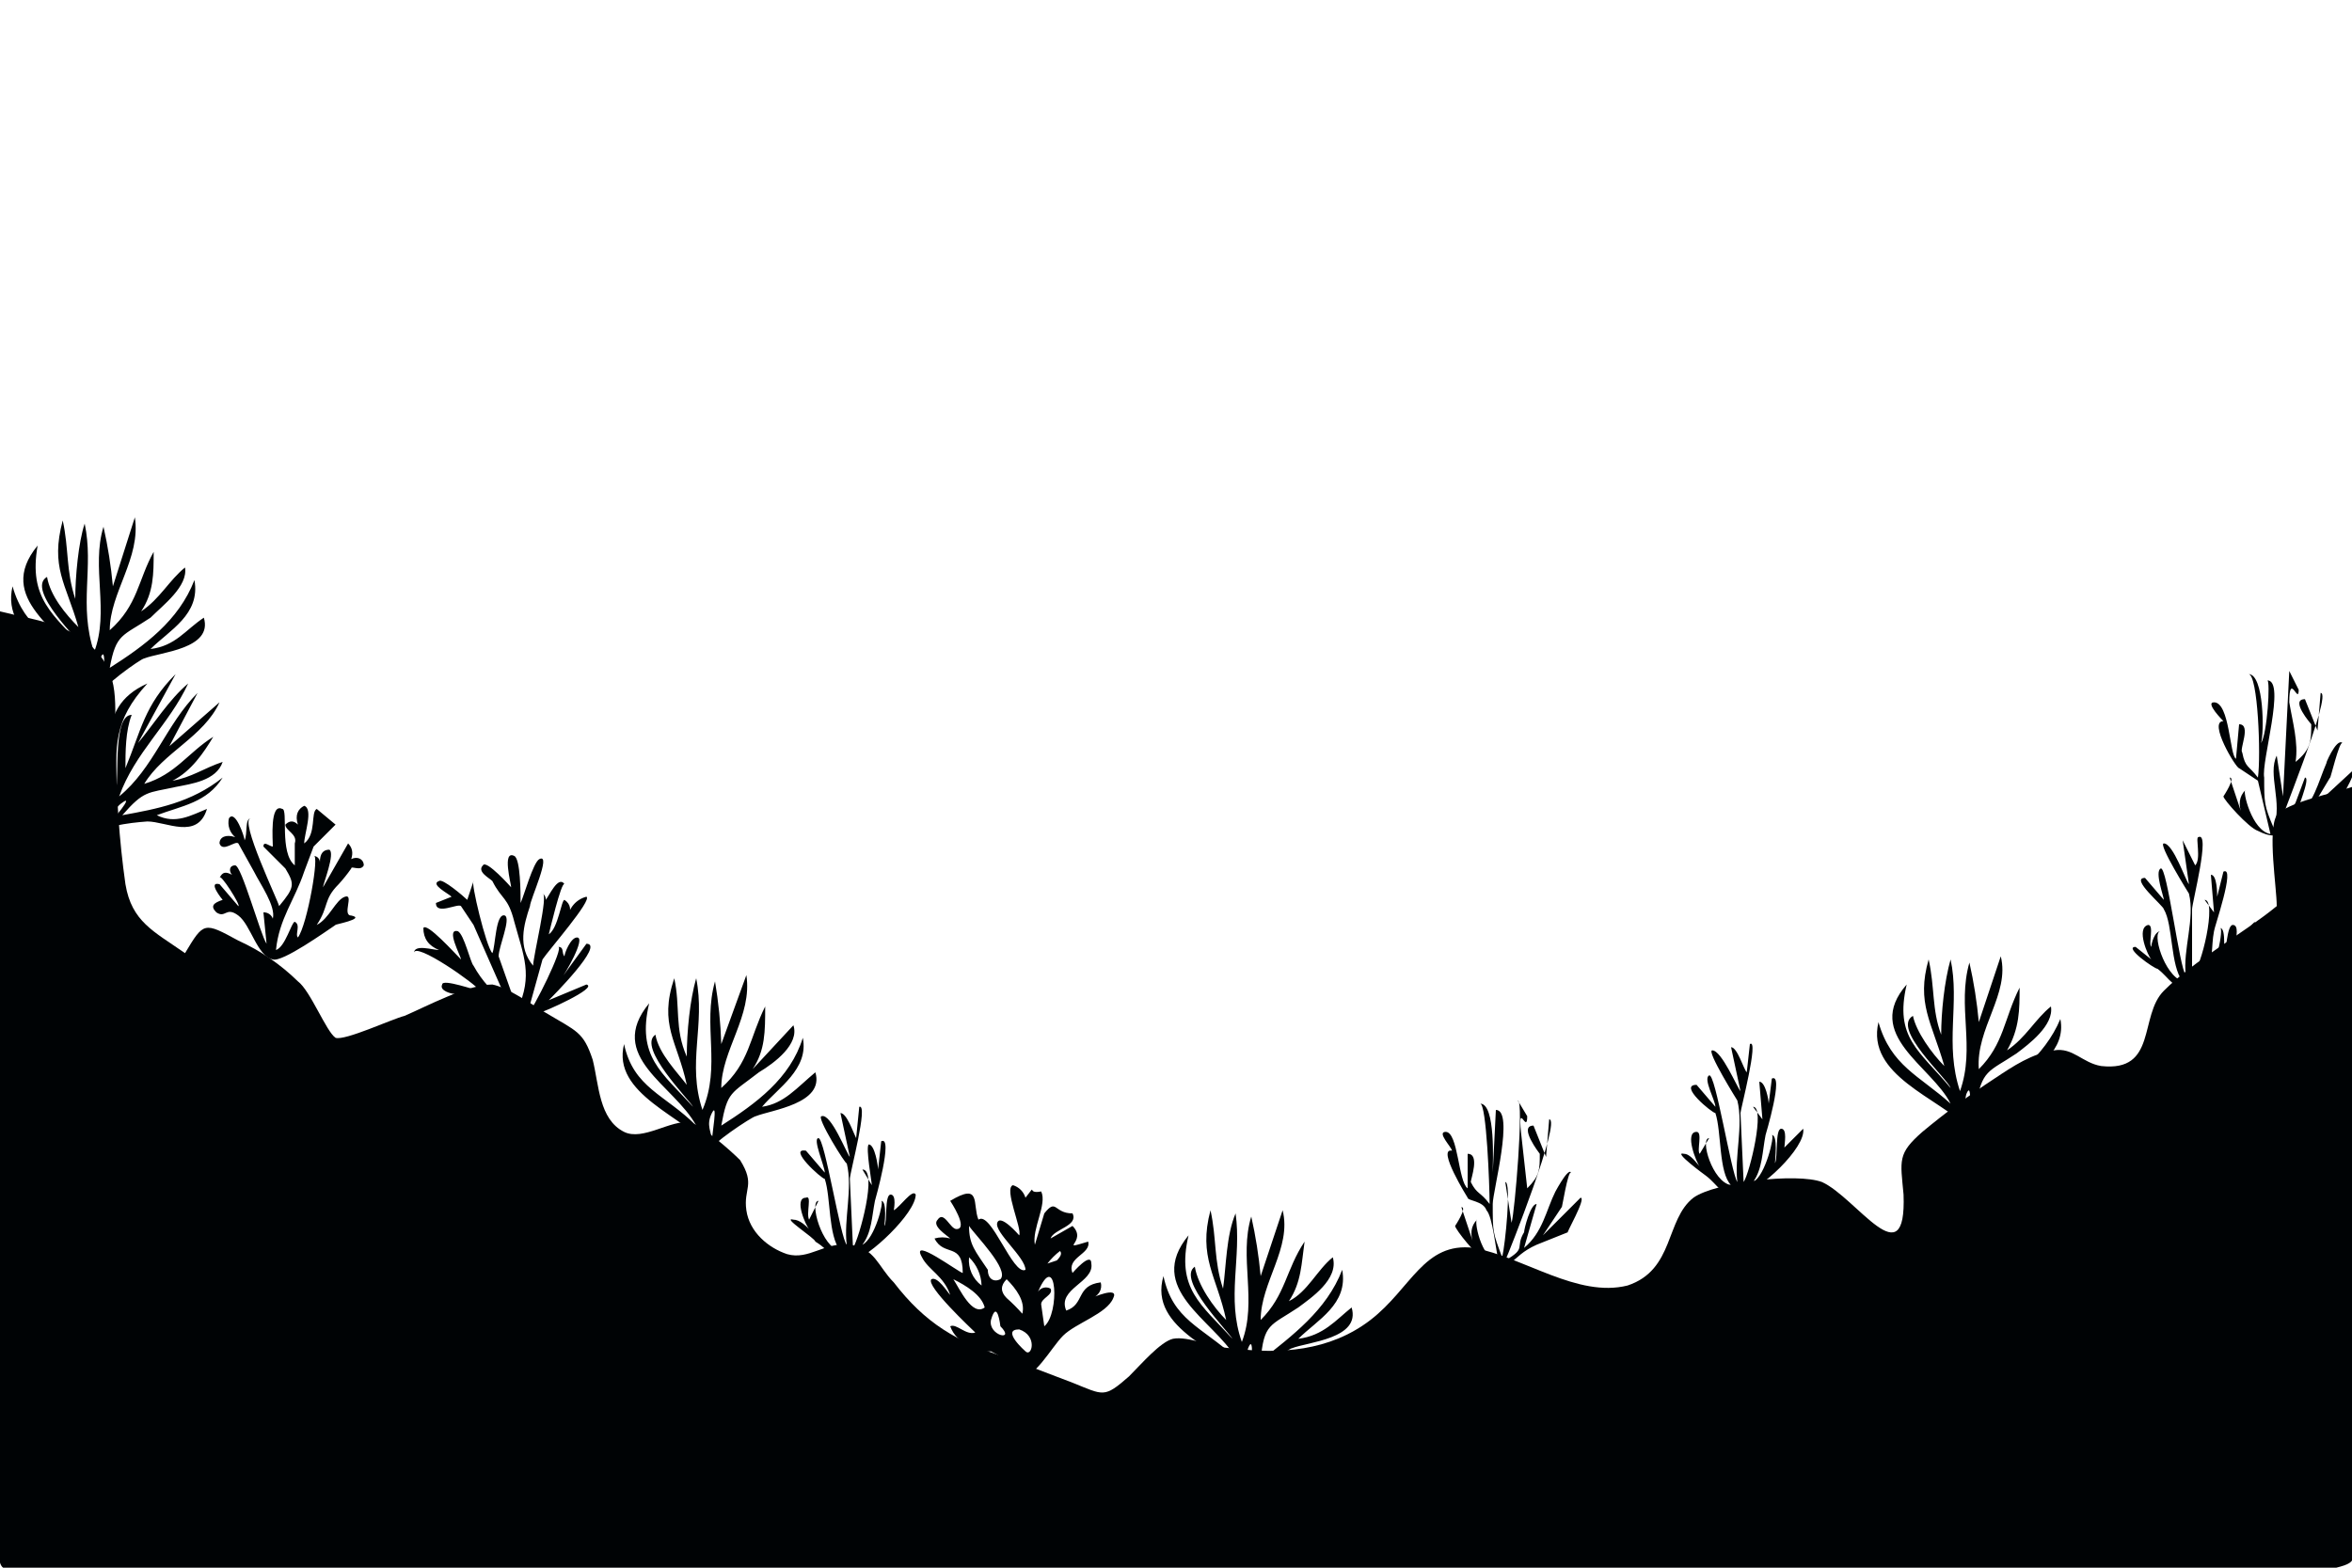
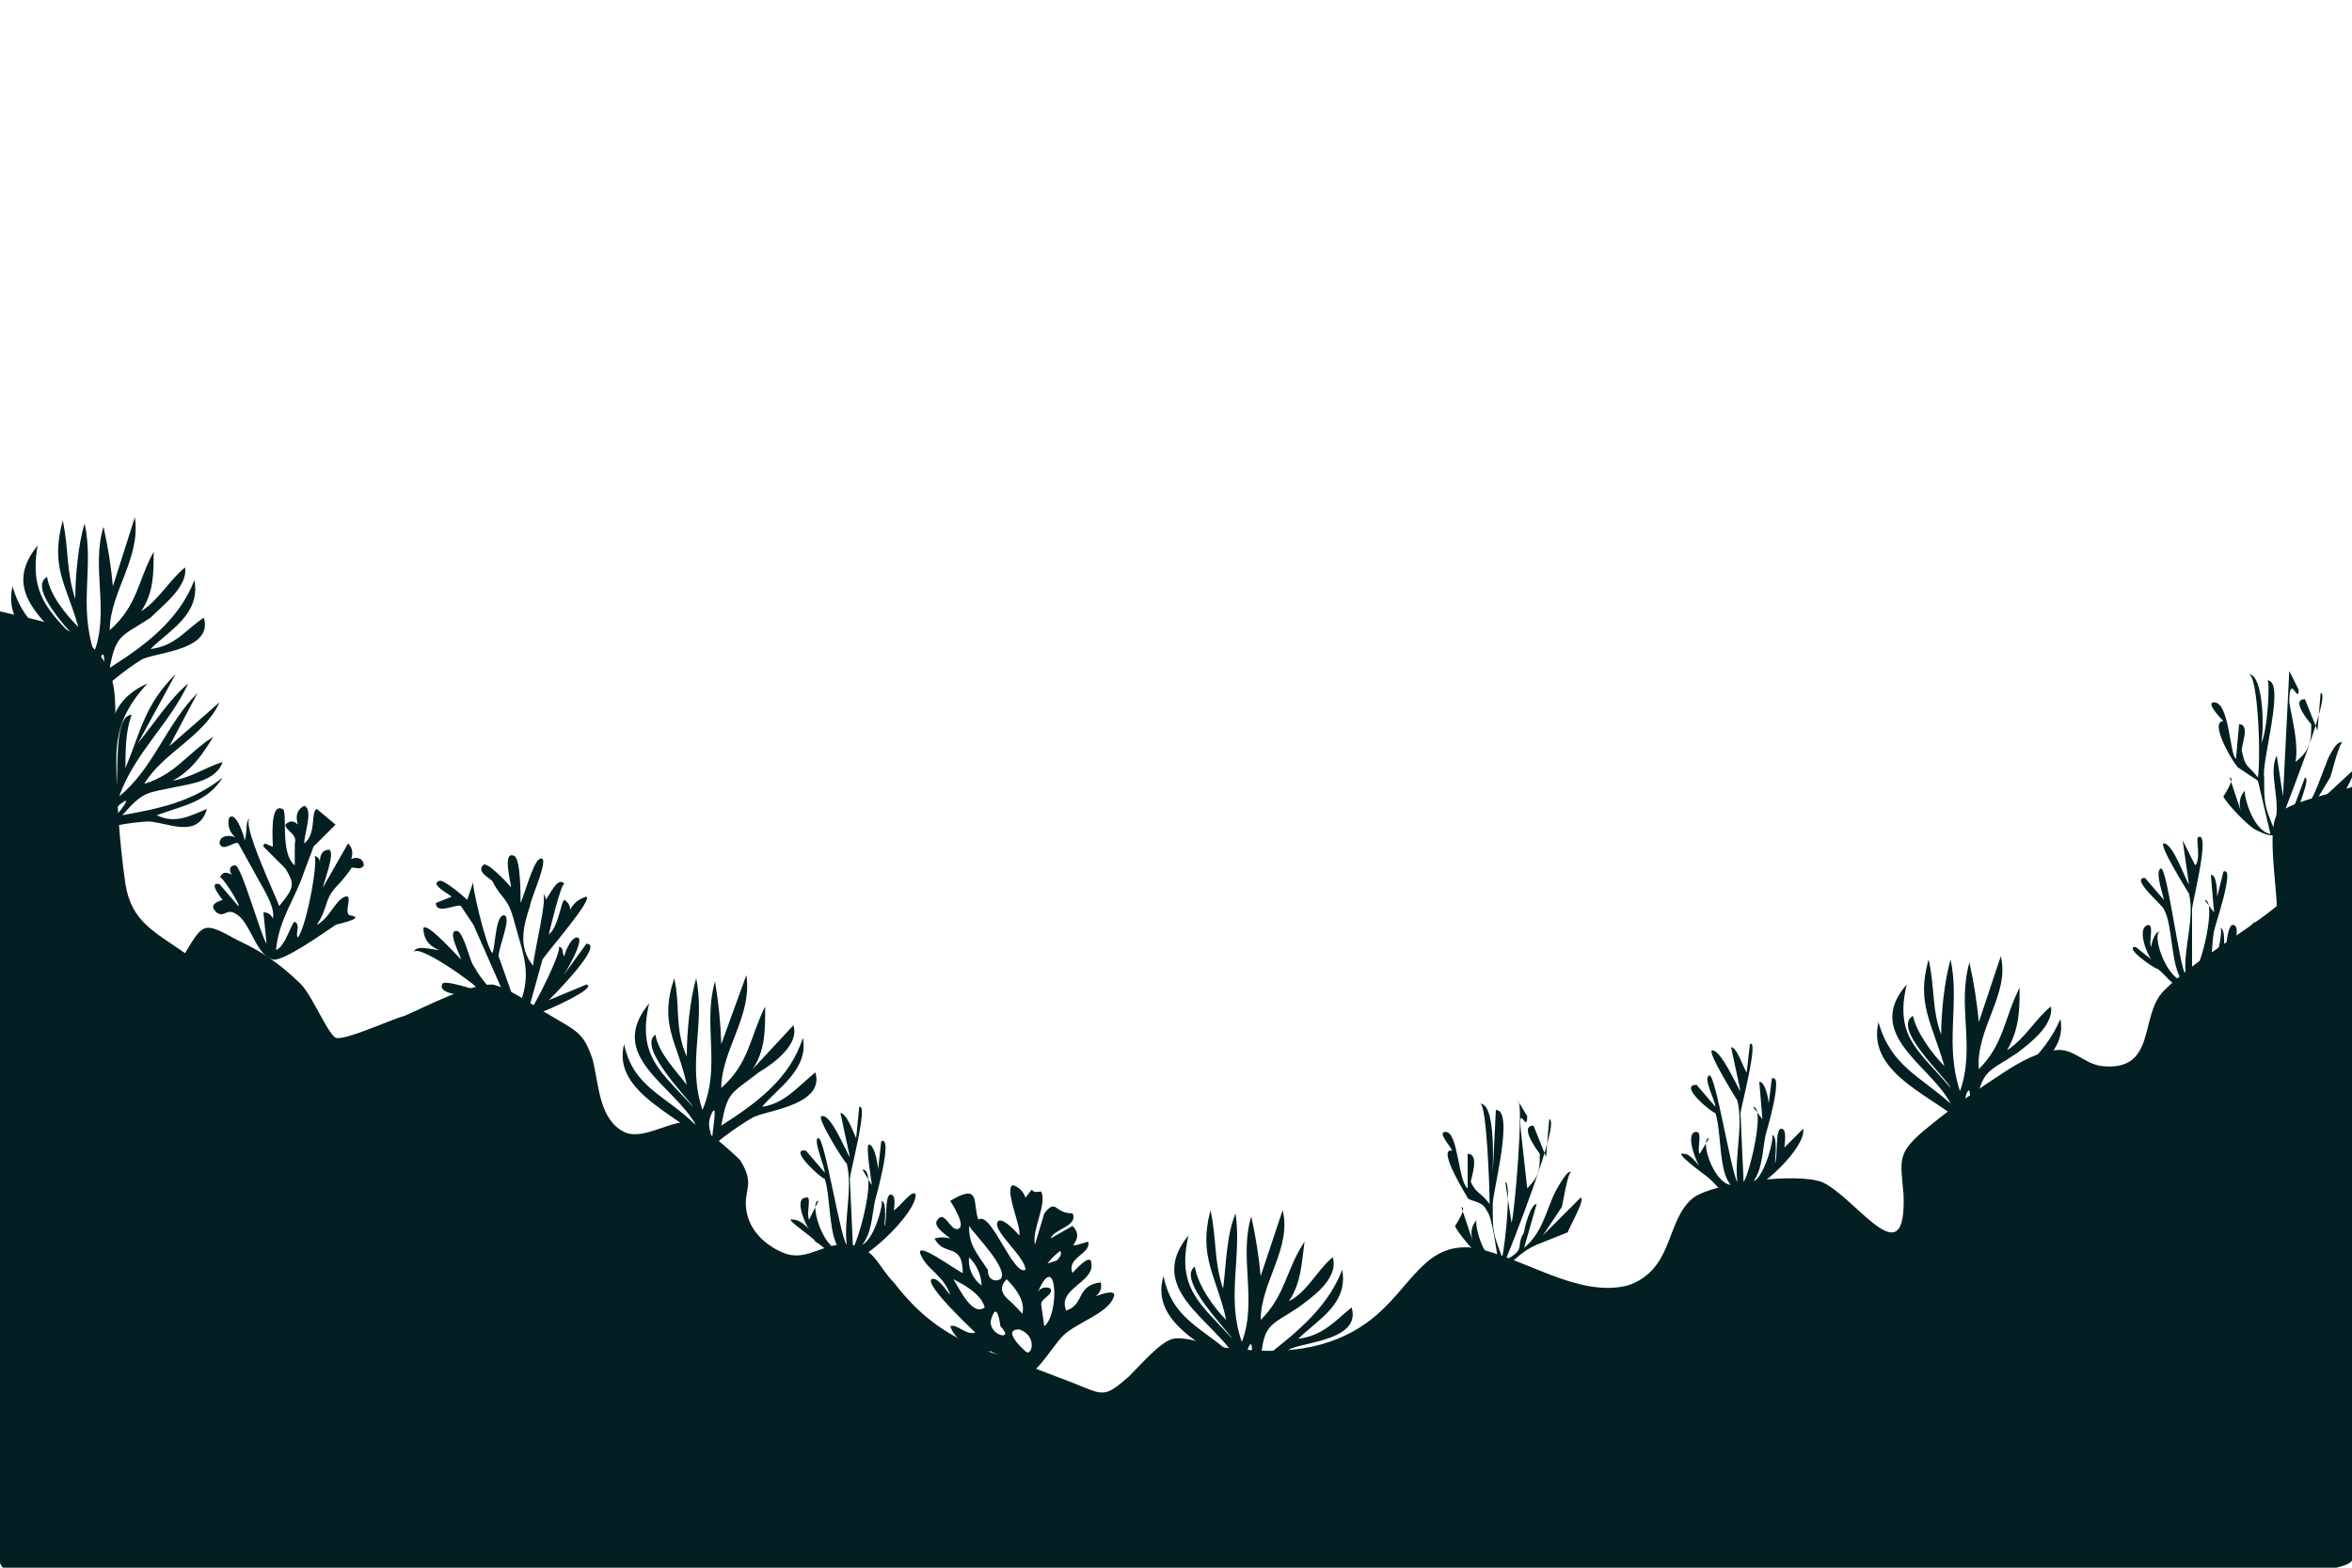
<svg xmlns="http://www.w3.org/2000/svg" viewBox="0 0 750 500" width="100%" height="100%" preserveAspectRatio="xMidYMid slice">
  <g id="algas-1">
-     <path d="M726 289c-11 9-26 17-36 27-8 8-2 26-20 24-6-1-9-6-15-5-7 1-13 5-19 9a248 248 0 00-23 17c-8 7-7 9-6 20 1 27-15 1-26-4-8-3-34 0-41 5-9 7-6 23-21 28-16 4-33-9-49-12-16-2-20 13-33 23s-29 11-44 9c-6 0-14-4-19-3-4 1-10 8-14 12-8 7-8 6-18 2l-21-8c-16-5-26-11-36-24-5-5-6-11-14-12s-13 5-20 3c-6-2-12-7-13-14s3-8-2-16c-3-3-12-11-16-12-6-1-15 6-21 3-8-4-8-15-10-23-3-9-5-9-15-15-5-3-12-8-17-9-8 0-21 7-28 10-4 1-19 8-22 7-3-2-8-15-12-18a66 66 0 00-19-13c-11-6-11-6-17 4-10-7-17-10-19-22-2-14-3-29-3-43-1-12 2-22-6-31s-19-10-31-13v284c0 4-2 19 1 21s18 0 22 0h691c9 0 22 3 31 0 8-2 5-3 5-14V251c-6 2-21 5-24 9-3 5 0 23 0 29z" fill="#000305" />
-     <path d="M294 401c2 4 7 6 9 12-1-1-4-6-6-5-2 2 13 16 14 17-3 1-6-3-8-2a10 10 0 006 6c-7 3 6 2 7 2 6 3 5 4 8 9 6 0 11-10 15-14s14-7 16-12c2-4-7 0-7 0a4 4 0 003-5c-8 1-5 7-11 9-3-7 9-9 8-15 0-4-6 3-6 3-2-5 6-6 5-10-10 3 0 0-5-5l-7 4c1-3 9-4 7-8-6 0-5-5-9 0l-3 10c-1-5 4-13 2-17-5 1-1-3-5 2a6 6 0 00-4-4c-3 1 3 14 2 16 0 0-6-7-7-4s9 11 9 15c-4 2-11-19-15-16-2-5 1-12-9-6 0 0 6 9 2 9-2 0-4-6-6-3-2 2 3 5 4 6a9 9 0 00-5 0c3 6 9 1 9 11-1 0-17-12-13-5zm43 1l-3 1a22 22 0 014-4q1 1-1 3zm-5 14c0-2 4-3 3-5a3 3 0 00-4 1c6-14 7 7 2 11l-1-7zm-7 8c6 2 4 9 2 7 0 0-8-7-2-7zm-4-10c-2-2-2-4 0-6 3 3 6 7 5 11a56 56 0 00-5-5zm-5 7c2-7 3 2 3 2 5 5-4 3-3-2zm-1-16c-4-6-6-8-6-14 2 3 13 14 10 17-2 1-4 0-4-3zm-6-4a13 13 0 014 9 10 10 0 01-4-9zm-5 7c4 2 9 5 10 9-4 3-8-6-10-9zM187 314l-12 5c1-1 18-18 12-18l-8 11c1-1 8-13 5-13-2 0-4 5-4 6-1-1 0-3-2-3 2 0-8 20-10 22l5-18c2-3 16-19 14-20a8 8 0 00-6 7q2-4-1-6c-1 0-2 9-5 11 0 0 4-17 5-16-2-3-5 4-6 5a2 2 0 00-1-2c2 0-3 20-3 23-5-6-3-13-1-19 0-2 7-17 3-15-2 1-5 12-6 14 0-3 0-14-2-15-4-2-1 9-1 10 0 0-8-9-9-7-2 2 2 4 3 5 3 6 5 5 7 13 3 11 6 17 1 28l-6-17c0-3 4-12 2-13-3-1-3 10-4 12-2-2-7-23-6-23l-2 6c-1-1-8-7-9-6-3 1 3 4 4 5l-5 2c0 4 7 0 8 1l4 6 11 25a34 34 0 01-11-12c-1-1-3-10-5-11-4-1 1 8 1 9-2-2-11-12-12-10q0 5 5 7c-2 0-8-2-8 1 0-4 20 10 21 12-1 0-12-4-12-2-1 2 3 3 4 3 0 0-7 3-4 5 1 1 7-3 9-4 6 0 9 5 13 7 6 1 2 0 9-2 1 0 19-8 15-9zM66 258c-5 2-10 5-16 2 8-3 16-4 21-12-10 8-21 10-32 12 7-8 8-7 17-9 5-1 13-2 15-8-6 2-10 5-16 6 6-3 10-9 13-14-8 5-12 12-22 15 6-10 19-15 24-26l-16 14 9-17c-10 10-14 24-25 33 5-14 16-23 22-36-6 5-11 13-16 19l12-22c-10 10-11 18-16 30 0-5 0-12 2-17-6 0-4 20-5 24 0-14-1-22 10-34-18 8-10 25-13 39 0-13-4-20 1-31-12 11-2 26-2 40h1c-3-3 13-4 13-4 6 0 16 6 19-4zm-27-2c4-3-3 6-5 7 2-2 2-5 5-7zm-6 9M65 197c-6 4-9 9-17 10 6-6 16-11 14-22-5 13-16 21-27 28 2-11 4-10 13-16 4-4 12-10 11-16-5 4-8 10-14 14 4-6 4-12 4-19-5 9-5 17-14 25 0-12 10-23 8-36l-7 22a148 148 0 00-3-19c-4 13 2 27-3 40-5-15 0-27-3-41-2 6-3 17-3 24-3-9-2-16-4-25-4 15 1 20 5 34-4-4-9-10-10-16-7 4 11 21 12 23-10-11-18-16-15-33-14 17 8 27 15 39-10-10-19-12-23-26-4 17 19 24 29 34-2-1 12-11 13-11 5-2 22-3 19-13zm-33 13c2-5 1 6 1 8 0-3-2-5-1-8zm1 10M431 417c-5 4-9 9-17 10 6-6 16-11 14-22-5 13-16 21-26 29 1-12 3-11 12-17 4-3 13-9 11-16-5 4-8 11-14 14 4-6 4-12 5-19-6 9-6 17-14 25 0-12 10-23 7-35l-7 21a148 148 0 00-3-19c-4 13 2 27-3 40-5-14 0-27-2-41-3 7-3 17-4 24-3-9-2-16-4-25-4 15 2 21 5 35-4-4-9-11-10-17-6 4 11 21 12 23-10-11-18-16-14-33-14 17 8 27 15 39-11-10-20-12-23-26-5 17 19 24 29 34-3-1 11-11 12-11 5-2 22-3 19-13zm-32 23l-1-10c2-5 1 6 1 8 0-3-2-5-1-8zm0 10M260 342c-6 5-10 10-17 11 5-6 15-12 13-22-4 13-15 21-26 28 2-11 3-10 12-17 5-3 13-9 11-15l-13 14c4-6 4-12 4-20-5 10-5 18-14 26 0-12 10-23 8-36l-8 22a148 148 0 00-2-20c-4 14 2 27-4 41-5-15 1-27-2-42-2 7-3 17-3 25-4-9-2-16-4-25-5 15 1 20 4 34-3-4-9-10-10-16-6 4 11 21 12 23-10-11-18-16-14-33-14 17 8 26 15 39-10-10-20-12-23-26-4 16 19 23 29 34v-1c-3 0 12-10 13-10 5-2 22-4 19-14zm-33 24v-11c2-4 0 7 0 9 0-3-2-5 0-9zm0 10M660 336c-6 5-9 9-17 10 6-5 16-11 14-21-5 12-16 20-27 28 2-12 4-11 13-17 4-3 12-9 11-15-5 4-8 10-14 14 4-7 4-13 4-20-5 10-5 18-13 26-1-13 10-24 7-36l-7 21a148 148 0 00-3-19c-4 14 2 27-3 41-5-15 0-28-3-42-2 7-3 17-3 24-3-8-2-15-4-24-4 14 1 20 5 34-4-4-9-11-10-16-7 4 11 20 12 23-10-12-18-16-14-33-14 16 8 26 14 38-10-9-19-12-23-26-4 17 19 24 29 34-2 0 12-10 13-11 5-2 22-3 19-13zm-33 23v-10c2-5 1 7 1 9 0-4-2-5-1-9zm1 11M112 292c-3 0 1-7-2-6s-5 7-9 9c4-6 2-8 7-13a49 49 0 004-5c0-1 3 1 4-1 0-2-2-3-4-2q1-3-1-5l-8 14c0-1 4-11 2-12q-3 0-3 4a2 2 0 00-2-2c2-1-2 22-5 26-1-1 1-4-1-5-1 0-3 8-6 9 1-10 6-16 9-25l3-8 7-7-6-5c-2 1 0 8-4 11 0-3 3-11 0-12-2 1-3 3-2 6q-2-2-4 0c0 2 4 3 3 6v7c-5-4-2-18-4-18-4-2-3 10-3 12-1 0-3-2-3 0l7 7c3 5 3 6-2 12 0-1-13-28-9-28-2 0-1 5-2 7 0-1-3-10-5-7a6 6 0 002 6c-3-1-5 0-5 2 1 3 5-1 6 0l5 9c2 4 7 11 6 15a3 3 0 00-3-2l1 10c-2-3-8-25-10-25s-2 2-1 3c-2-1-3-1-4 1 0-2 7 9 6 9l-6-7c-4-1 1 5 1 5-3 1-4 2-2 4 3 2 3-2 7 1s6 13 11 14c3 1 17-9 20-11-1 0 10-2 5-3zM750 246l-13 12 6-10c0 1 3-12 4-11-2-2-6 8-5 6-3 7-4 13-10 18 0-2 5-13 3-13l-3 8c-3 5 1 6-6 10 0-2 18-45 14-45l-1 12-4-10c-5 0 2 8 2 8 0 5 0 8-5 12 1-6-1-13-2-19 0-10 3 1 3-4l-3-6-2 40-2-13c-3 6 2 15-1 23-3-7-3-8-3-16-1-5 7-31 1-31 1 0 0 17-2 20 1-3 1-22-4-22 3 0 4 26 3 33-3-4-4-3-5-8-1-1 3-9-1-9l-1 11c-2-1-2-18-7-18-3 0 3 6 3 6-5 0 4 15 5 15l6 4 4 17c-6-1-9-14-8-14q-3 3-1 8l-4-12c2 0-2 6-2 6 0 1 8 10 11 11 8 4 7-1 16-5l9-3s7-11 5-11zM504 382l-12 12 6-9c0 1 2-12 3-11-1-2-6 8-5 6-3 6-4 13-10 18l4-14c-2 0-4 8-4 9-3 5 1 5-6 9 1-2 18-45 14-45l-1 12-4-10c-5 0 2 9 2 9 0 5 0 7-4 11l-2-18c-1-10 2 1 2-5l-3-5c2 0-1 36-2 39l-2-13c2 0 0 20-1 24-3-8-3-8-3-17 0-4 7-30 1-30l-1 20c0-3 1-22-4-22 2 0 3 26 3 32-3-4-4-3-6-7 0-1 3-9-1-9v11c-3-2-3-18-7-18-3 0 2 5 2 6-5-1 5 15 5 15 0 1 5 1 6 4 2 2 3 13 4 17-6-2-8-14-7-14q-3 3-1 8l-4-12c2 0-2 6-2 6 0 1 7 10 10 11 9 4 7-1 16-5l10-4c-1 1 6-11 4-11zM292 381c-1-2-5 4-7 5 0 0 1-5-1-5s-1 9-2 10c0 0 1-8-1-8 1 0-2 12-6 14 3-4 3-9 4-14 0 0 6-21 2-19l-1 9c0-1-1-8-3-8-1 1 1 12 1 13l-3-5c5 0-1 22-3 25l-1-22c0-2 6-24 3-23l-1 10c-1-2-3-8-5-8l3 14c-1-1-6-14-9-13-2 0 8 16 8 15 2 8-1 18 0 26-2-2-7-34-9-34s2 9 2 11l-6-7c-6-1 5 9 6 9 2 6 1 18 5 23-6-1-10-16-7-16l-3 6c-1-2 1-8-1-7-4 0 0 9 1 10-1-1-3-3-5-3-4-1 7 6 7 7 5 3 5 6 12 6 5-1 20-15 20-21zM575 360l-6 6c0-1 1-6-1-6s-1 9-2 11c0-1 1-9-1-9 1 0-2 13-6 15 3-4 3-10 4-15 0 0 6-20 2-18l-1 8c0-1-1-7-3-7l1 12-3-4c4 0-1 21-3 24l-1-22c0-1 6-24 3-22l-1 9c-1-1-3-8-5-8l3 14c-1-1-6-13-9-13-2 0 8 16 8 16 2 8-1 18 0 26-2-3-7-35-9-34s2 8 2 10l-6-7c-6 0 5 9 6 9 2 6 1 19 5 23-6-1-10-15-7-15l-3 5c-1-1 1-7-1-7-4 0 0 10 1 11-1-1-3-4-5-4-4-1 7 7 7 7 4 3 5 7 11 6s21-15 20-21zM719 294l-6 6c0-1 1-5-1-5s-2 9-3 10c0 0 1-9-1-9 1 0-1 13-5 15 3-4 2-9 3-14 0-1 7-21 3-19l-2 8c0-1 0-7-2-7l1 12-3-4c4 0-1 22-4 24v-21c0-2 6-25 2-23-1 0 1 7-1 9l-4-8 2 14c-1-1-5-13-8-13-2 0 8 16 8 16 2 8-2 18-1 26-2-2-6-35-8-34s1 9 1 10l-6-7c-5 0 6 9 6 10 3 5 2 18 6 23-6-2-10-16-7-16-2 0-3 4-3 5-1-1 1-7-1-7-4 1 0 10 1 11l-5-4c-4 0 6 7 7 7 4 3 5 7 11 6 5 0 21-15 20-21z" fill="#000305" />
+     <path d="M726 289c-11 9-26 17-36 27-8 8-2 26-20 24-6-1-9-6-15-5-7 1-13 5-19 9a248 248 0 00-23 17c-8 7-7 9-6 20 1 27-15 1-26-4-8-3-34 0-41 5-9 7-6 23-21 28-16 4-33-9-49-12-16-2-20 13-33 23s-29 11-44 9c-6 0-14-4-19-3-4 1-10 8-14 12-8 7-8 6-18 2l-21-8c-16-5-26-11-36-24-5-5-6-11-14-12s-13 5-20 3c-6-2-12-7-13-14s3-8-2-16c-3-3-12-11-16-12-6-1-15 6-21 3-8-4-8-15-10-23-3-9-5-9-15-15-5-3-12-8-17-9-8 0-21 7-28 10-4 1-19 8-22 7-3-2-8-15-12-18a66 66 0 00-19-13c-11-6-11-6-17 4-10-7-17-10-19-22-2-14-3-29-3-43-1-12 2-22-6-31s-19-10-31-13v284c0 4-2 19 1 21s18 0 22 0h691c9 0 22 3 31 0 8-2 5-3 5-14V251c-6 2-21 5-24 9-3 5 0 23 0 29z" fill="#031f21" />
+     <path d="M294 401c2 4 7 6 9 12-1-1-4-6-6-5-2 2 13 16 14 17-3 1-6-3-8-2a10 10 0 006 6c-7 3 6 2 7 2 6 3 5 4 8 9 6 0 11-10 15-14s14-7 16-12c2-4-7 0-7 0a4 4 0 003-5c-8 1-5 7-11 9-3-7 9-9 8-15 0-4-6 3-6 3-2-5 6-6 5-10-10 3 0 0-5-5l-7 4c1-3 9-4 7-8-6 0-5-5-9 0l-3 10c-1-5 4-13 2-17-5 1-1-3-5 2a6 6 0 00-4-4c-3 1 3 14 2 16 0 0-6-7-7-4s9 11 9 15c-4 2-11-19-15-16-2-5 1-12-9-6 0 0 6 9 2 9-2 0-4-6-6-3-2 2 3 5 4 6a9 9 0 00-5 0c3 6 9 1 9 11-1 0-17-12-13-5zm43 1l-3 1a22 22 0 014-4q1 1-1 3zm-5 14c0-2 4-3 3-5a3 3 0 00-4 1c6-14 7 7 2 11l-1-7zm-7 8c6 2 4 9 2 7 0 0-8-7-2-7zm-4-10c-2-2-2-4 0-6 3 3 6 7 5 11a56 56 0 00-5-5zm-5 7c2-7 3 2 3 2 5 5-4 3-3-2zm-1-16c-4-6-6-8-6-14 2 3 13 14 10 17-2 1-4 0-4-3zm-6-4a13 13 0 014 9 10 10 0 01-4-9zm-5 7c4 2 9 5 10 9-4 3-8-6-10-9zM187 314l-12 5c1-1 18-18 12-18l-8 11c1-1 8-13 5-13-2 0-4 5-4 6-1-1 0-3-2-3 2 0-8 20-10 22l5-18c2-3 16-19 14-20a8 8 0 00-6 7q2-4-1-6c-1 0-2 9-5 11 0 0 4-17 5-16-2-3-5 4-6 5a2 2 0 00-1-2c2 0-3 20-3 23-5-6-3-13-1-19 0-2 7-17 3-15-2 1-5 12-6 14 0-3 0-14-2-15-4-2-1 9-1 10 0 0-8-9-9-7-2 2 2 4 3 5 3 6 5 5 7 13 3 11 6 17 1 28l-6-17c0-3 4-12 2-13-3-1-3 10-4 12-2-2-7-23-6-23l-2 6c-1-1-8-7-9-6-3 1 3 4 4 5l-5 2c0 4 7 0 8 1l4 6 11 25a34 34 0 01-11-12c-1-1-3-10-5-11-4-1 1 8 1 9-2-2-11-12-12-10q0 5 5 7c-2 0-8-2-8 1 0-4 20 10 21 12-1 0-12-4-12-2-1 2 3 3 4 3 0 0-7 3-4 5 1 1 7-3 9-4 6 0 9 5 13 7 6 1 2 0 9-2 1 0 19-8 15-9zM66 258c-5 2-10 5-16 2 8-3 16-4 21-12-10 8-21 10-32 12 7-8 8-7 17-9 5-1 13-2 15-8-6 2-10 5-16 6 6-3 10-9 13-14-8 5-12 12-22 15 6-10 19-15 24-26l-16 14 9-17c-10 10-14 24-25 33 5-14 16-23 22-36-6 5-11 13-16 19l12-22c-10 10-11 18-16 30 0-5 0-12 2-17-6 0-4 20-5 24 0-14-1-22 10-34-18 8-10 25-13 39 0-13-4-20 1-31-12 11-2 26-2 40h1c-3-3 13-4 13-4 6 0 16 6 19-4zm-27-2c4-3-3 6-5 7 2-2 2-5 5-7zm-6 9M65 197c-6 4-9 9-17 10 6-6 16-11 14-22-5 13-16 21-27 28 2-11 4-10 13-16 4-4 12-10 11-16-5 4-8 10-14 14 4-6 4-12 4-19-5 9-5 17-14 25 0-12 10-23 8-36l-7 22a148 148 0 00-3-19c-4 13 2 27-3 40-5-15 0-27-3-41-2 6-3 17-3 24-3-9-2-16-4-25-4 15 1 20 5 34-4-4-9-10-10-16-7 4 11 21 12 23-10-11-18-16-15-33-14 17 8 27 15 39-10-10-19-12-23-26-4 17 19 24 29 34-2-1 12-11 13-11 5-2 22-3 19-13zm-33 13c2-5 1 6 1 8 0-3-2-5-1-8zm1 10M431 417c-5 4-9 9-17 10 6-6 16-11 14-22-5 13-16 21-26 29 1-12 3-11 12-17 4-3 13-9 11-16-5 4-8 11-14 14 4-6 4-12 5-19-6 9-6 17-14 25 0-12 10-23 7-35l-7 21a148 148 0 00-3-19c-4 13 2 27-3 40-5-14 0-27-2-41-3 7-3 17-4 24-3-9-2-16-4-25-4 15 2 21 5 35-4-4-9-11-10-17-6 4 11 21 12 23-10-11-18-16-14-33-14 17 8 27 15 39-11-10-20-12-23-26-5 17 19 24 29 34-3-1 11-11 12-11 5-2 22-3 19-13zm-32 23l-1-10c2-5 1 6 1 8 0-3-2-5-1-8zm0 10M260 342c-6 5-10 10-17 11 5-6 15-12 13-22-4 13-15 21-26 28 2-11 3-10 12-17 5-3 13-9 11-15l-13 14c4-6 4-12 4-20-5 10-5 18-14 26 0-12 10-23 8-36l-8 22a148 148 0 00-2-20c-4 14 2 27-4 41-5-15 1-27-2-42-2 7-3 17-3 25-4-9-2-16-4-25-5 15 1 20 4 34-3-4-9-10-10-16-6 4 11 21 12 23-10-11-18-16-14-33-14 17 8 26 15 39-10-10-20-12-23-26-4 16 19 23 29 34v-1c-3 0 12-10 13-10 5-2 22-4 19-14zm-33 24v-11c2-4 0 7 0 9 0-3-2-5 0-9zm0 10M660 336c-6 5-9 9-17 10 6-5 16-11 14-21-5 12-16 20-27 28 2-12 4-11 13-17 4-3 12-9 11-15-5 4-8 10-14 14 4-7 4-13 4-20-5 10-5 18-13 26-1-13 10-24 7-36l-7 21a148 148 0 00-3-19c-4 14 2 27-3 41-5-15 0-28-3-42-2 7-3 17-3 24-3-8-2-15-4-24-4 14 1 20 5 34-4-4-9-11-10-16-7 4 11 20 12 23-10-12-18-16-14-33-14 16 8 26 14 38-10-9-19-12-23-26-4 17 19 24 29 34-2 0 12-10 13-11 5-2 22-3 19-13zm-33 23v-10c2-5 1 7 1 9 0-4-2-5-1-9zm1 11M112 292c-3 0 1-7-2-6s-5 7-9 9c4-6 2-8 7-13a49 49 0 004-5c0-1 3 1 4-1 0-2-2-3-4-2q1-3-1-5l-8 14c0-1 4-11 2-12q-3 0-3 4a2 2 0 00-2-2c2-1-2 22-5 26-1-1 1-4-1-5-1 0-3 8-6 9 1-10 6-16 9-25l3-8 7-7-6-5c-2 1 0 8-4 11 0-3 3-11 0-12-2 1-3 3-2 6q-2-2-4 0c0 2 4 3 3 6v7c-5-4-2-18-4-18-4-2-3 10-3 12-1 0-3-2-3 0l7 7c3 5 3 6-2 12 0-1-13-28-9-28-2 0-1 5-2 7 0-1-3-10-5-7a6 6 0 002 6c-3-1-5 0-5 2 1 3 5-1 6 0l5 9c2 4 7 11 6 15a3 3 0 00-3-2l1 10c-2-3-8-25-10-25s-2 2-1 3c-2-1-3-1-4 1 0-2 7 9 6 9l-6-7c-4-1 1 5 1 5-3 1-4 2-2 4 3 2 3-2 7 1s6 13 11 14c3 1 17-9 20-11-1 0 10-2 5-3zM750 246l-13 12 6-10c0 1 3-12 4-11-2-2-6 8-5 6-3 7-4 13-10 18 0-2 5-13 3-13l-3 8c-3 5 1 6-6 10 0-2 18-45 14-45l-1 12-4-10c-5 0 2 8 2 8 0 5 0 8-5 12 1-6-1-13-2-19 0-10 3 1 3-4l-3-6-2 40-2-13c-3 6 2 15-1 23-3-7-3-8-3-16-1-5 7-31 1-31 1 0 0 17-2 20 1-3 1-22-4-22 3 0 4 26 3 33-3-4-4-3-5-8-1-1 3-9-1-9l-1 11c-2-1-2-18-7-18-3 0 3 6 3 6-5 0 4 15 5 15l6 4 4 17c-6-1-9-14-8-14q-3 3-1 8l-4-12c2 0-2 6-2 6 0 1 8 10 11 11 8 4 7-1 16-5l9-3s7-11 5-11zM504 382l-12 12 6-9c0 1 2-12 3-11-1-2-6 8-5 6-3 6-4 13-10 18l4-14c-2 0-4 8-4 9-3 5 1 5-6 9 1-2 18-45 14-45l-1 12-4-10c-5 0 2 9 2 9 0 5 0 7-4 11l-2-18c-1-10 2 1 2-5l-3-5c2 0-1 36-2 39l-2-13c2 0 0 20-1 24-3-8-3-8-3-17 0-4 7-30 1-30l-1 20c0-3 1-22-4-22 2 0 3 26 3 32-3-4-4-3-6-7 0-1 3-9-1-9v11c-3-2-3-18-7-18-3 0 2 5 2 6-5-1 5 15 5 15 0 1 5 1 6 4 2 2 3 13 4 17-6-2-8-14-7-14q-3 3-1 8l-4-12c2 0-2 6-2 6 0 1 7 10 10 11 9 4 7-1 16-5l10-4c-1 1 6-11 4-11zM292 381c-1-2-5 4-7 5 0 0 1-5-1-5s-1 9-2 10c0 0 1-8-1-8 1 0-2 12-6 14 3-4 3-9 4-14 0 0 6-21 2-19l-1 9c0-1-1-8-3-8-1 1 1 12 1 13l-3-5c5 0-1 22-3 25l-1-22c0-2 6-24 3-23l-1 10c-1-2-3-8-5-8l3 14c-1-1-6-14-9-13-2 0 8 16 8 15 2 8-1 18 0 26-2-2-7-34-9-34s2 9 2 11l-6-7c-6-1 5 9 6 9 2 6 1 18 5 23-6-1-10-16-7-16l-3 6c-1-2 1-8-1-7-4 0 0 9 1 10-1-1-3-3-5-3-4-1 7 6 7 7 5 3 5 6 12 6 5-1 20-15 20-21zM575 360l-6 6c0-1 1-6-1-6s-1 9-2 11c0-1 1-9-1-9 1 0-2 13-6 15 3-4 3-10 4-15 0 0 6-20 2-18l-1 8c0-1-1-7-3-7l1 12-3-4c4 0-1 21-3 24l-1-22c0-1 6-24 3-22l-1 9c-1-1-3-8-5-8l3 14c-1-1-6-13-9-13-2 0 8 16 8 16 2 8-1 18 0 26-2-3-7-35-9-34s2 8 2 10l-6-7c-6 0 5 9 6 9 2 6 1 19 5 23-6-1-10-15-7-15l-3 5c-1-1 1-7-1-7-4 0 0 10 1 11-1-1-3-4-5-4-4-1 7 7 7 7 4 3 5 7 11 6s21-15 20-21zM719 294l-6 6c0-1 1-5-1-5s-2 9-3 10c0 0 1-9-1-9 1 0-1 13-5 15 3-4 2-9 3-14 0-1 7-21 3-19l-2 8c0-1 0-7-2-7l1 12-3-4c4 0-1 22-4 24v-21c0-2 6-25 2-23-1 0 1 7-1 9l-4-8 2 14c-1-1-5-13-8-13-2 0 8 16 8 16 2 8-2 18-1 26-2-2-6-35-8-34s1 9 1 10l-6-7c-5 0 6 9 6 10 3 5 2 18 6 23-6-2-10-16-7-16-2 0-3 4-3 5-1-1 1-7-1-7-4 1 0 10 1 11l-5-4c-4 0 6 7 7 7 4 3 5 7 11 6 5 0 21-15 20-21z" fill="#031f21" />
  </g>
</svg>
